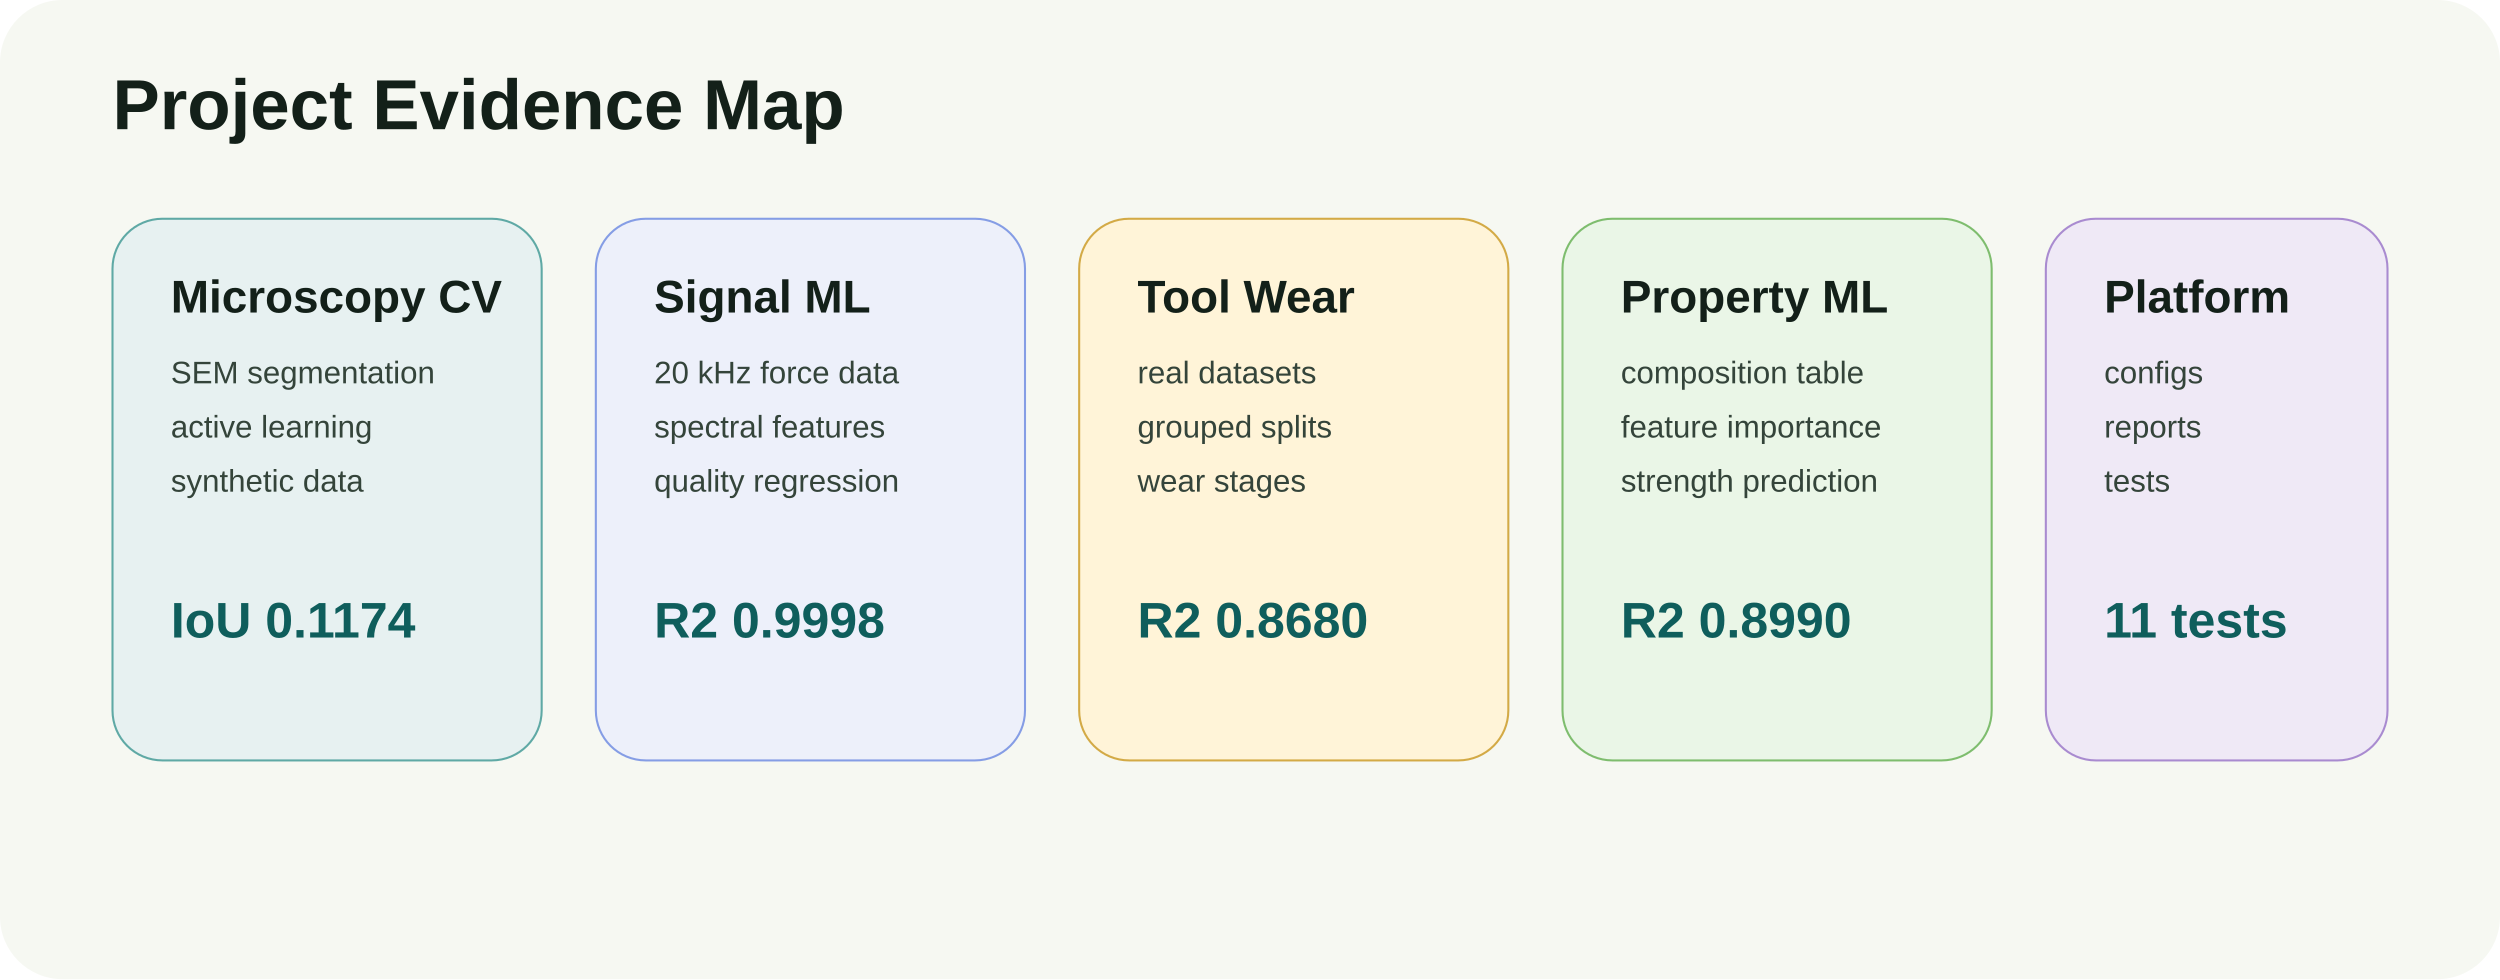
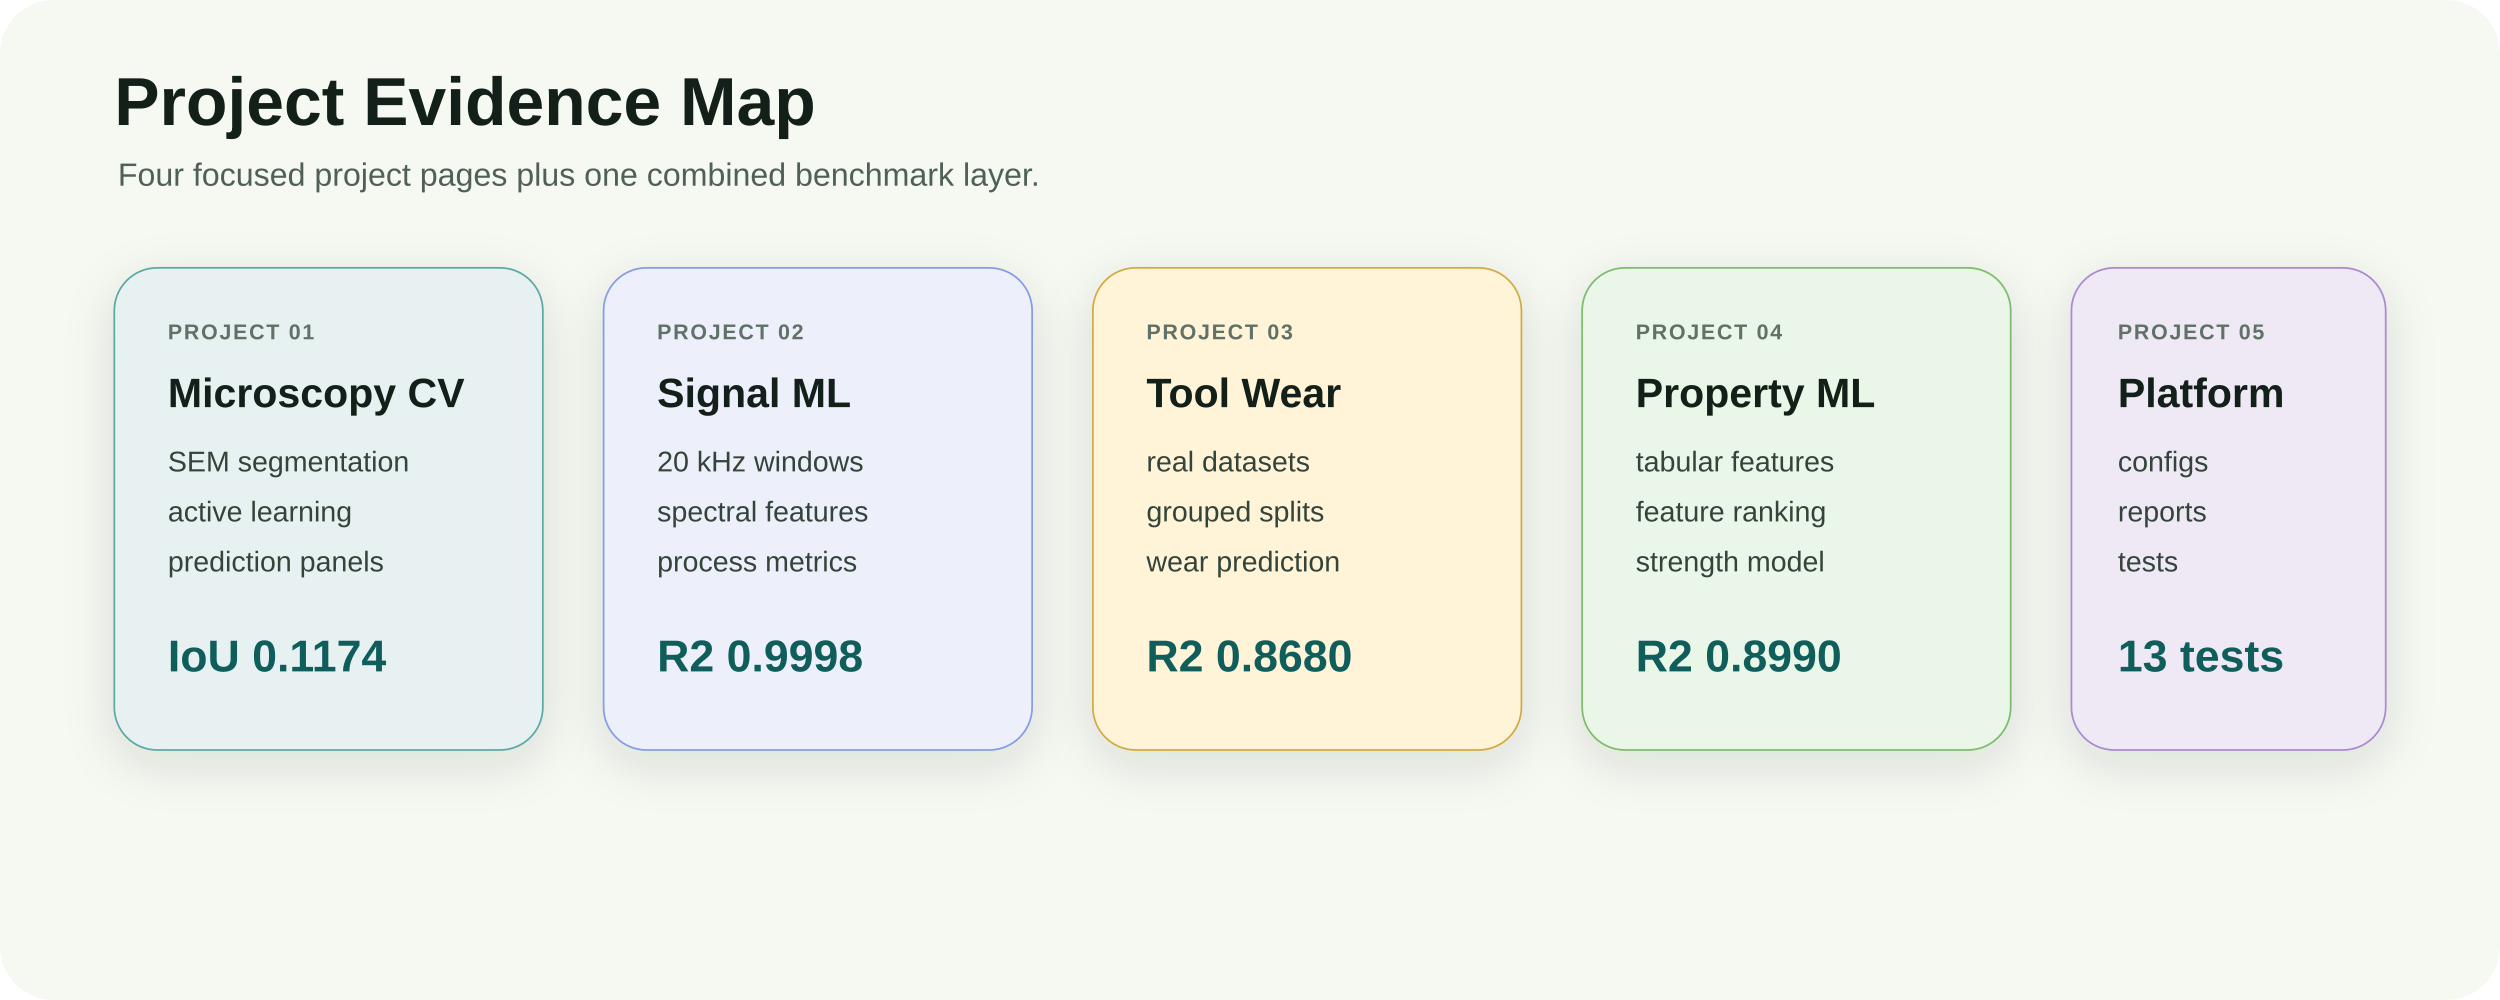
- <svg xmlns="http://www.w3.org/2000/svg" width="1200" height="470" viewBox="0 0 1200 470" fill="none">
-   <rect width="1200" height="470" rx="30" fill="#F6F8F2" />
+ <svg xmlns="http://www.w3.org/2000/svg" width="1400" height="560" viewBox="0 0 1400 560" fill="none">
+   <rect width="1400" height="560" rx="30" fill="#F6F8F2" />
  <style>
-     .title{font:800 34px Segoe UI,Arial,sans-serif;fill:#132019}
-     .h{font:800 22px Segoe UI,Arial,sans-serif;fill:#132019}
-     .t{font:500 15px Segoe UI,Arial,sans-serif;fill:#34443A}
-     .m{font:800 24px Segoe UI,Arial,sans-serif;fill:#0F5E5C}
+     .title{font:800 38px Segoe UI,Arial,sans-serif;fill:#132019}
+     .subtitle{font:500 18px Segoe UI,Arial,sans-serif;fill:#506056}
+     .h{font:800 23px Segoe UI,Arial,sans-serif;fill:#132019}
+     .t{font:500 16px Segoe UI,Arial,sans-serif;fill:#34443A}
+     .m{font:800 25px Segoe UI,Arial,sans-serif;fill:#0F5E5C}
+     .k{font:700 12px Segoe UI,Arial,sans-serif;letter-spacing:.08em;fill:#607167}
+     .card{filter:drop-shadow(0 8px 14px rgba(37,45,35,.12))}
  </style>
-   <text x="54" y="62" class="title">Project Evidence Map</text>
-   <rect x="54" y="105" width="206" height="260" rx="24" fill="#E7F1F1" stroke="#5FA9A5" />
-   <text x="82" y="150" class="h">Microscopy CV</text>
-   <text x="82" y="184" class="t">SEM segmentation</text>
-   <text x="82" y="210" class="t">active learning</text>
-   <text x="82" y="236" class="t">synthetic data</text>
-   <text x="82" y="306" class="m">IoU 0.1174</text>
-   <rect x="286" y="105" width="206" height="260" rx="24" fill="#EDF0FA" stroke="#859DE5" />
-   <text x="314" y="150" class="h">Signal ML</text>
-   <text x="314" y="184" class="t">20 kHz force data</text>
-   <text x="314" y="210" class="t">spectral features</text>
-   <text x="314" y="236" class="t">quality regression</text>
-   <text x="314" y="306" class="m">R2 0.9998</text>
-   <rect x="518" y="105" width="206" height="260" rx="24" fill="#FFF4D8" stroke="#D3AA46" />
-   <text x="546" y="150" class="h">Tool Wear</text>
-   <text x="546" y="184" class="t">real datasets</text>
-   <text x="546" y="210" class="t">grouped splits</text>
-   <text x="546" y="236" class="t">wear stages</text>
-   <text x="546" y="306" class="m">R2 0.8680</text>
-   <rect x="750" y="105" width="206" height="260" rx="24" fill="#EAF6E7" stroke="#7EBD6E" />
-   <text x="778" y="150" class="h">Property ML</text>
-   <text x="778" y="184" class="t">composition table</text>
-   <text x="778" y="210" class="t">feature importance</text>
-   <text x="778" y="236" class="t">strength prediction</text>
-   <text x="778" y="306" class="m">R2 0.8990</text>
-   <rect x="982" y="105" width="164" height="260" rx="24" fill="#EFE9F6" stroke="#A98BD0" />
-   <text x="1010" y="150" class="h">Platform</text>
-   <text x="1010" y="184" class="t">configs</text>
-   <text x="1010" y="210" class="t">reports</text>
-   <text x="1010" y="236" class="t">tests</text>
-   <text x="1010" y="306" class="m">11 tests</text>
+   <text x="64" y="70" class="title">Project Evidence Map</text>
+   <text x="66" y="104" class="subtitle">Four focused project pages plus one combined benchmark layer.</text>
+   <rect x="64" y="150" width="240" height="270" rx="24" class="card" fill="#E7F1F1" stroke="#5FA9A5" />
+   <text x="94" y="190" class="k">PROJECT 01</text>
+   <text x="94" y="228" class="h">Microscopy CV</text>
+   <text x="94" y="264" class="t">SEM segmentation</text>
+   <text x="94" y="292" class="t">active learning</text>
+   <text x="94" y="320" class="t">prediction panels</text>
+   <text x="94" y="376" class="m">IoU 0.1174</text>
+   <rect x="338" y="150" width="240" height="270" rx="24" class="card" fill="#EDF0FA" stroke="#859DE5" />
+   <text x="368" y="190" class="k">PROJECT 02</text>
+   <text x="368" y="228" class="h">Signal ML</text>
+   <text x="368" y="264" class="t">20 kHz windows</text>
+   <text x="368" y="292" class="t">spectral features</text>
+   <text x="368" y="320" class="t">process metrics</text>
+   <text x="368" y="376" class="m">R2 0.9998</text>
+   <rect x="612" y="150" width="240" height="270" rx="24" class="card" fill="#FFF4D8" stroke="#D3AA46" />
+   <text x="642" y="190" class="k">PROJECT 03</text>
+   <text x="642" y="228" class="h">Tool Wear</text>
+   <text x="642" y="264" class="t">real datasets</text>
+   <text x="642" y="292" class="t">grouped splits</text>
+   <text x="642" y="320" class="t">wear prediction</text>
+   <text x="642" y="376" class="m">R2 0.8680</text>
+   <rect x="886" y="150" width="240" height="270" rx="24" class="card" fill="#EAF6E7" stroke="#7EBD6E" />
+   <text x="916" y="190" class="k">PROJECT 04</text>
+   <text x="916" y="228" class="h">Property ML</text>
+   <text x="916" y="264" class="t">tabular features</text>
+   <text x="916" y="292" class="t">feature ranking</text>
+   <text x="916" y="320" class="t">strength model</text>
+   <text x="916" y="376" class="m">R2 0.8990</text>
+   <rect x="1160" y="150" width="176" height="270" rx="24" class="card" fill="#EFE9F6" stroke="#A98BD0" />
+   <text x="1186" y="190" class="k">PROJECT 05</text>
+   <text x="1186" y="228" class="h">Platform</text>
+   <text x="1186" y="264" class="t">configs</text>
+   <text x="1186" y="292" class="t">reports</text>
+   <text x="1186" y="320" class="t">tests</text>
+   <text x="1186" y="376" class="m">13 tests</text>
</svg>
